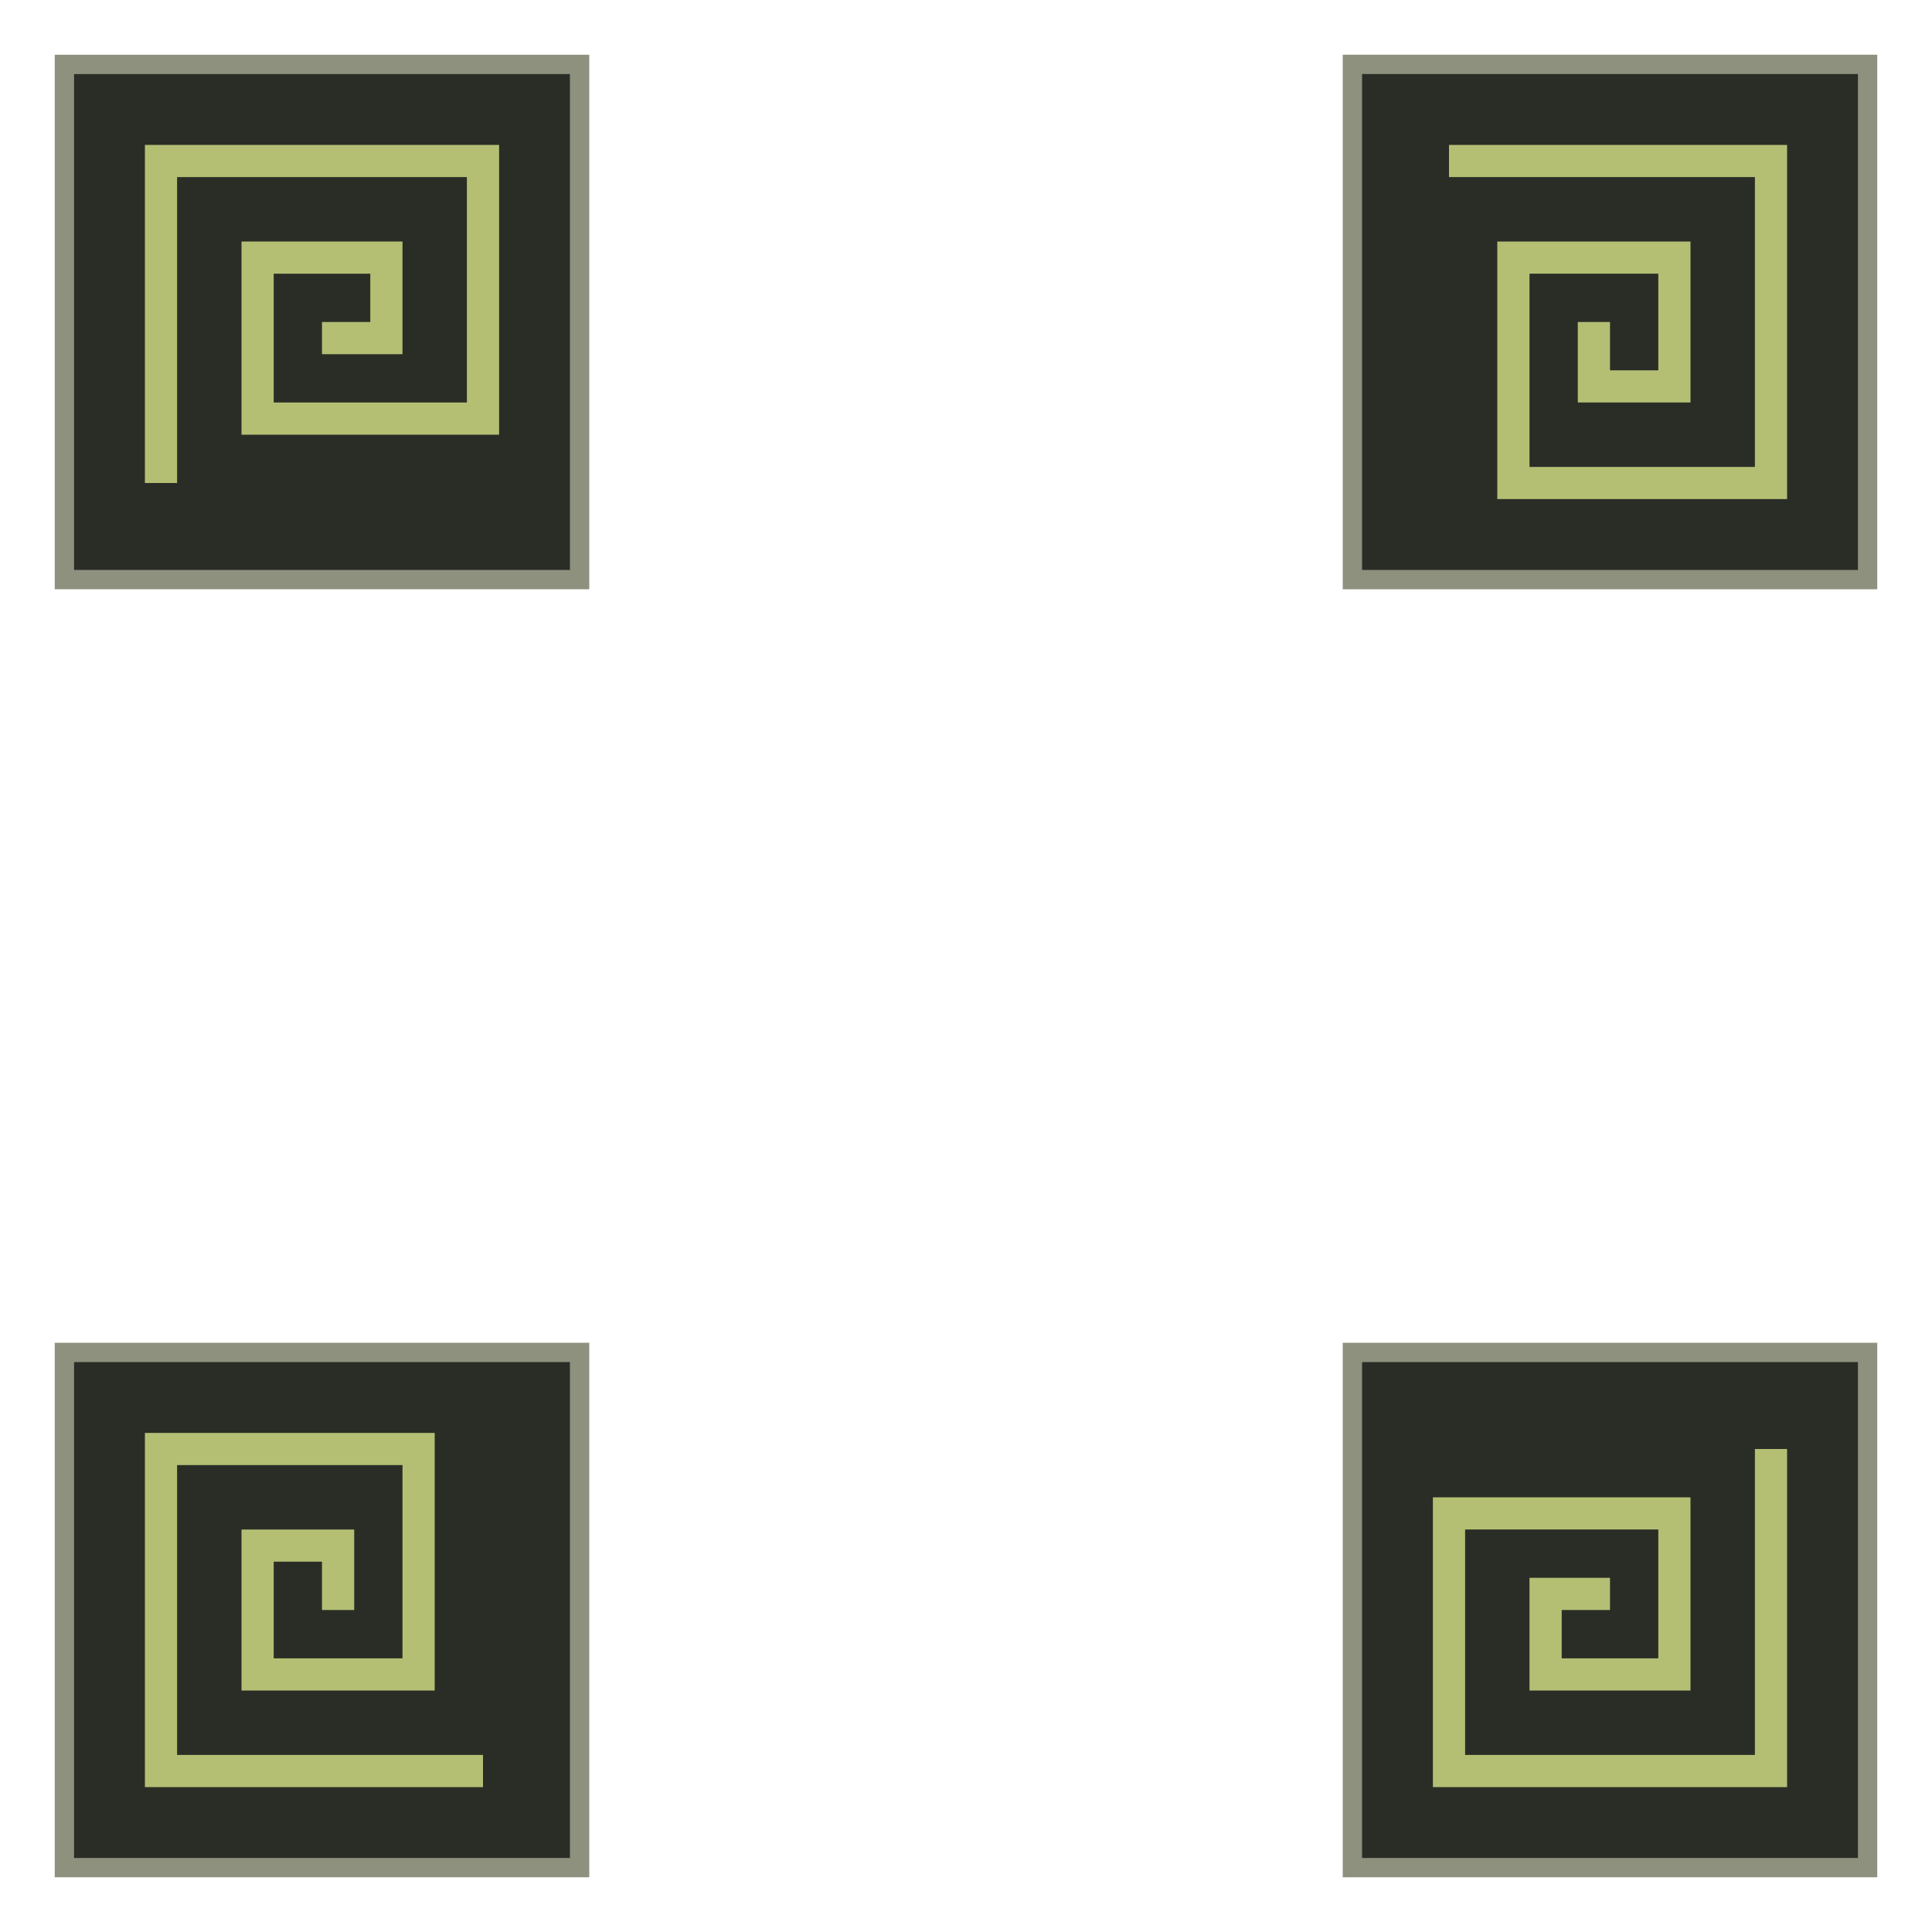
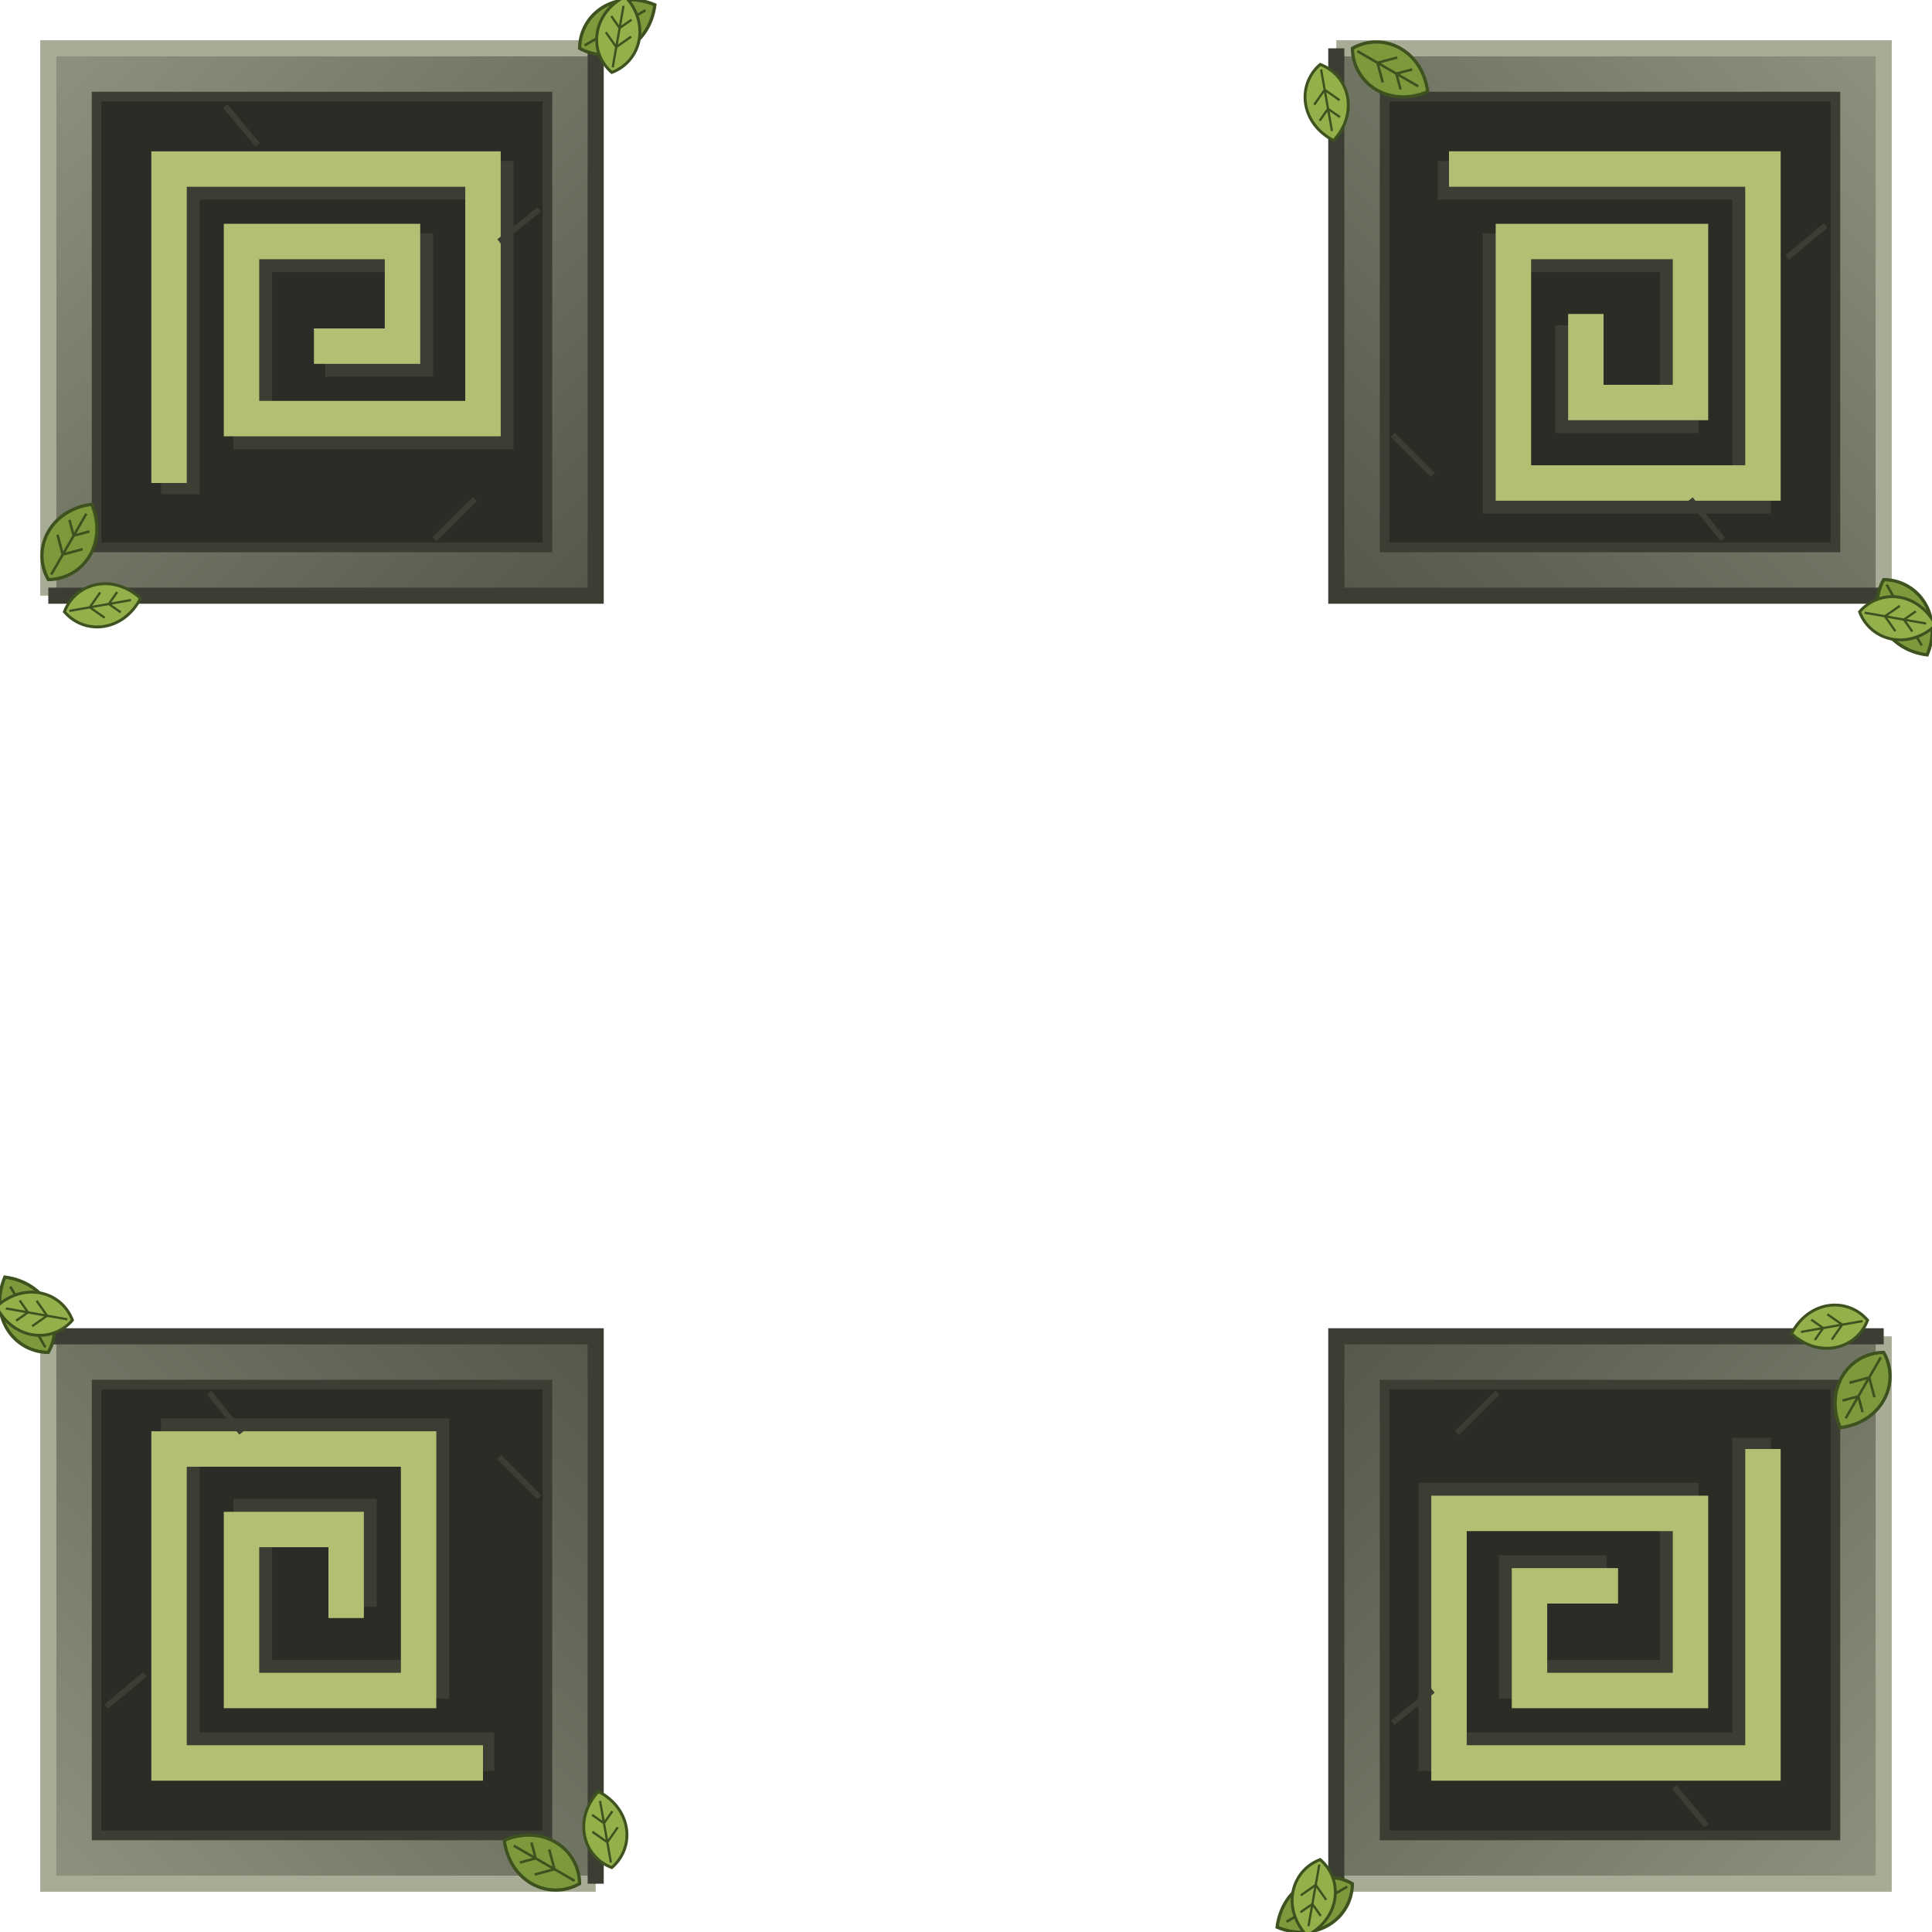
<svg xmlns="http://www.w3.org/2000/svg" viewBox="0 0 120 120" width="120" height="120">
+   <defs>
+     <linearGradient id="ts" x1="0" y1="0" x2="1" y2="1">
+       <stop offset="0" stop-color="#8d917d" stop-opacity="1" />
+       <stop offset="1" stop-color="#55584a" stop-opacity="1" />
+     </linearGradient>
+   </defs>
  <g transform="rotate(0 60 60)">
-     <rect x="4" y="4" width="32" height="32" fill="#2a2d26" stroke="#8d917d" stroke-width="1.2" />
-     <path d="M10 30 V10 H30 V26 H16 V16 H24 V21 H20" fill="none" stroke="#b4bf74" stroke-width="2" />
+     <rect x="3" y="3" width="34" height="34" fill="url(#ts)" />
+     <path d="M3 37 V3 H37" fill="none" stroke="#a8ab95" stroke-width="1" />
+     <path d="M3 37 H37 V3" fill="none" stroke="#3c3e33" stroke-width="1" />
+     <rect x="6" y="6" width="28" height="28" fill="#2a2d26" stroke="#3c3e33" stroke-width="0.6" />
+     <path d="M10.5 30 V10.5 H30 V26 H15 V15 H25 V21.5 H19.5" fill="none" stroke="#3c3e33" stroke-width="2.4" transform="translate(0.7 0.7)" />
+     <path d="M10.5 30 V10.5 H30 V26 H15 V15 H25 V21.5 H19.5" fill="none" stroke="#b4bf74" stroke-width="2.2" />
+     <path d="M14 6.6 L16 9 M27 33.5 L29.5 31 M33.5 13 L31 15" stroke="#3c3e33" stroke-width="0.35" />
+     <g transform="translate(3 36) rotate(-60) scale(0.45)">
+       <path d="M0 0 C2.5 -4.2 8.5 -4.6 12 0 C8.5 4.6 2.5 4.2 0 0 Z" fill="#7c9a3c" stroke="#3e5220" stroke-width="0.45" />
+       <path d="M0.8 0 H10.5 M4 0 L6 -2 M4 0 L6 2 M7 0 L8.6 -1.6 M7 0 L8.6 1.6" stroke="#3e5220" stroke-width="0.35" fill="none" />
+     </g>
+     <g transform="translate(4 38) rotate(-10) scale(0.4)">
+       <path d="M0 0 C2.5 -4.2 8.5 -4.6 12 0 C8.5 4.6 2.5 4.2 0 0 Z" fill="#93b04a" stroke="#3e5220" stroke-width="0.45" />
+       <path d="M0.8 0 H10.5 M4 0 L6 -2 M4 0 L6 2 M7 0 L8.6 -1.6 M7 0 L8.6 1.6" stroke="#3e5220" stroke-width="0.35" fill="none" />
+     </g>
+     <g transform="translate(36 3) rotate(-30) scale(0.45)">
+       <path d="M0 0 C2.5 -4.2 8.5 -4.6 12 0 C8.5 4.6 2.5 4.2 0 0 Z" fill="#7c9a3c" stroke="#3e5220" stroke-width="0.45" />
+       <path d="M0.8 0 H10.5 M4 0 L6 -2 M4 0 L6 2 M7 0 L8.6 -1.6 M7 0 L8.6 1.6" stroke="#3e5220" stroke-width="0.35" fill="none" />
+     </g>
+     <g transform="translate(38 4.5) rotate(-80) scale(0.4)">
+       <path d="M0 0 C2.5 -4.2 8.5 -4.6 12 0 C8.5 4.6 2.5 4.2 0 0 Z" fill="#93b04a" stroke="#3e5220" stroke-width="0.45" />
+       <path d="M0.8 0 H10.5 M4 0 L6 -2 M4 0 L6 2 M7 0 L8.6 -1.6 M7 0 L8.6 1.6" stroke="#3e5220" stroke-width="0.35" fill="none" />
+     </g>
  </g>
  <g transform="rotate(90 60 60)">
-     <rect x="4" y="4" width="32" height="32" fill="#2a2d26" stroke="#8d917d" stroke-width="1.2" />
-     <path d="M10 30 V10 H30 V26 H16 V16 H24 V21 H20" fill="none" stroke="#b4bf74" stroke-width="2" />
+     <rect x="3" y="3" width="34" height="34" fill="url(#ts)" />
+     <path d="M3 37 V3 H37" fill="none" stroke="#a8ab95" stroke-width="1" />
+     <path d="M3 37 H37 V3" fill="none" stroke="#3c3e33" stroke-width="1" />
+     <rect x="6" y="6" width="28" height="28" fill="#2a2d26" stroke="#3c3e33" stroke-width="0.6" />
+     <path d="M10.5 30 V10.5 H30 V26 H15 V15 H25 V21.5 H19.5" fill="none" stroke="#3c3e33" stroke-width="2.4" transform="translate(0.7 0.7)" />
+     <path d="M10.5 30 V10.5 H30 V26 H15 V15 H25 V21.5 H19.5" fill="none" stroke="#b4bf74" stroke-width="2.2" />
+     <path d="M14 6.6 L16 9 M27 33.5 L29.5 31 M33.5 13 L31 15" stroke="#3c3e33" stroke-width="0.35" />
+     <g transform="translate(3 36) rotate(-60) scale(0.45)">
+       <path d="M0 0 C2.5 -4.2 8.5 -4.6 12 0 C8.5 4.6 2.5 4.2 0 0 Z" fill="#7c9a3c" stroke="#3e5220" stroke-width="0.45" />
+       <path d="M0.8 0 H10.5 M4 0 L6 -2 M4 0 L6 2 M7 0 L8.6 -1.6 M7 0 L8.6 1.6" stroke="#3e5220" stroke-width="0.35" fill="none" />
+     </g>
+     <g transform="translate(4 38) rotate(-10) scale(0.4)">
+       <path d="M0 0 C2.5 -4.2 8.5 -4.6 12 0 C8.5 4.6 2.5 4.2 0 0 Z" fill="#93b04a" stroke="#3e5220" stroke-width="0.45" />
+       <path d="M0.8 0 H10.5 M4 0 L6 -2 M4 0 L6 2 M7 0 L8.6 -1.6 M7 0 L8.6 1.6" stroke="#3e5220" stroke-width="0.35" fill="none" />
+     </g>
+     <g transform="translate(36 3) rotate(-30) scale(0.45)">
+       <path d="M0 0 C2.5 -4.2 8.5 -4.6 12 0 C8.5 4.6 2.5 4.2 0 0 Z" fill="#7c9a3c" stroke="#3e5220" stroke-width="0.45" />
+       <path d="M0.8 0 H10.5 M4 0 L6 -2 M4 0 L6 2 M7 0 L8.6 -1.6 M7 0 L8.6 1.6" stroke="#3e5220" stroke-width="0.35" fill="none" />
+     </g>
+     <g transform="translate(38 4.5) rotate(-80) scale(0.4)">
+       <path d="M0 0 C2.5 -4.2 8.5 -4.6 12 0 C8.5 4.6 2.5 4.2 0 0 Z" fill="#93b04a" stroke="#3e5220" stroke-width="0.45" />
+       <path d="M0.8 0 H10.5 M4 0 L6 -2 M4 0 L6 2 M7 0 L8.6 -1.6 M7 0 L8.6 1.6" stroke="#3e5220" stroke-width="0.35" fill="none" />
+     </g>
  </g>
  <g transform="rotate(180 60 60)">
-     <rect x="4" y="4" width="32" height="32" fill="#2a2d26" stroke="#8d917d" stroke-width="1.2" />
-     <path d="M10 30 V10 H30 V26 H16 V16 H24 V21 H20" fill="none" stroke="#b4bf74" stroke-width="2" />
+     <rect x="3" y="3" width="34" height="34" fill="url(#ts)" />
+     <path d="M3 37 V3 H37" fill="none" stroke="#a8ab95" stroke-width="1" />
+     <path d="M3 37 H37 V3" fill="none" stroke="#3c3e33" stroke-width="1" />
+     <rect x="6" y="6" width="28" height="28" fill="#2a2d26" stroke="#3c3e33" stroke-width="0.6" />
+     <path d="M10.5 30 V10.5 H30 V26 H15 V15 H25 V21.5 H19.5" fill="none" stroke="#3c3e33" stroke-width="2.4" transform="translate(0.7 0.7)" />
+     <path d="M10.5 30 V10.5 H30 V26 H15 V15 H25 V21.5 H19.5" fill="none" stroke="#b4bf74" stroke-width="2.2" />
+     <path d="M14 6.6 L16 9 M27 33.5 L29.5 31 M33.5 13 L31 15" stroke="#3c3e33" stroke-width="0.35" />
+     <g transform="translate(3 36) rotate(-60) scale(0.45)">
+       <path d="M0 0 C2.5 -4.2 8.5 -4.6 12 0 C8.5 4.6 2.5 4.2 0 0 Z" fill="#7c9a3c" stroke="#3e5220" stroke-width="0.45" />
+       <path d="M0.8 0 H10.5 M4 0 L6 -2 M4 0 L6 2 M7 0 L8.6 -1.6 M7 0 L8.6 1.6" stroke="#3e5220" stroke-width="0.35" fill="none" />
+     </g>
+     <g transform="translate(4 38) rotate(-10) scale(0.4)">
+       <path d="M0 0 C2.5 -4.2 8.5 -4.6 12 0 C8.5 4.6 2.5 4.2 0 0 Z" fill="#93b04a" stroke="#3e5220" stroke-width="0.45" />
+       <path d="M0.8 0 H10.5 M4 0 L6 -2 M4 0 L6 2 M7 0 L8.6 -1.6 M7 0 L8.6 1.6" stroke="#3e5220" stroke-width="0.35" fill="none" />
+     </g>
+     <g transform="translate(36 3) rotate(-30) scale(0.45)">
+       <path d="M0 0 C2.5 -4.2 8.5 -4.6 12 0 C8.5 4.6 2.5 4.2 0 0 Z" fill="#7c9a3c" stroke="#3e5220" stroke-width="0.45" />
+       <path d="M0.8 0 H10.5 M4 0 L6 -2 M4 0 L6 2 M7 0 L8.6 -1.6 M7 0 L8.6 1.6" stroke="#3e5220" stroke-width="0.35" fill="none" />
+     </g>
+     <g transform="translate(38 4.5) rotate(-80) scale(0.4)">
+       <path d="M0 0 C2.5 -4.2 8.5 -4.6 12 0 C8.5 4.6 2.5 4.2 0 0 Z" fill="#93b04a" stroke="#3e5220" stroke-width="0.45" />
+       <path d="M0.8 0 H10.5 M4 0 L6 -2 M4 0 L6 2 M7 0 L8.6 -1.6 M7 0 L8.6 1.6" stroke="#3e5220" stroke-width="0.35" fill="none" />
+     </g>
  </g>
  <g transform="rotate(270 60 60)">
-     <rect x="4" y="4" width="32" height="32" fill="#2a2d26" stroke="#8d917d" stroke-width="1.2" />
-     <path d="M10 30 V10 H30 V26 H16 V16 H24 V21 H20" fill="none" stroke="#b4bf74" stroke-width="2" />
+     <rect x="3" y="3" width="34" height="34" fill="url(#ts)" />
+     <path d="M3 37 V3 H37" fill="none" stroke="#a8ab95" stroke-width="1" />
+     <path d="M3 37 H37 V3" fill="none" stroke="#3c3e33" stroke-width="1" />
+     <rect x="6" y="6" width="28" height="28" fill="#2a2d26" stroke="#3c3e33" stroke-width="0.6" />
+     <path d="M10.5 30 V10.5 H30 V26 H15 V15 H25 V21.5 H19.5" fill="none" stroke="#3c3e33" stroke-width="2.4" transform="translate(0.7 0.7)" />
+     <path d="M10.5 30 V10.5 H30 V26 H15 V15 H25 V21.5 H19.5" fill="none" stroke="#b4bf74" stroke-width="2.2" />
+     <path d="M14 6.6 L16 9 M27 33.5 L29.5 31 M33.5 13 L31 15" stroke="#3c3e33" stroke-width="0.35" />
+     <g transform="translate(3 36) rotate(-60) scale(0.45)">
+       <path d="M0 0 C2.5 -4.2 8.5 -4.6 12 0 C8.5 4.6 2.5 4.2 0 0 Z" fill="#7c9a3c" stroke="#3e5220" stroke-width="0.45" />
+       <path d="M0.8 0 H10.5 M4 0 L6 -2 M4 0 L6 2 M7 0 L8.6 -1.6 M7 0 L8.6 1.6" stroke="#3e5220" stroke-width="0.35" fill="none" />
+     </g>
+     <g transform="translate(4 38) rotate(-10) scale(0.4)">
+       <path d="M0 0 C2.5 -4.2 8.5 -4.6 12 0 C8.5 4.6 2.5 4.2 0 0 Z" fill="#93b04a" stroke="#3e5220" stroke-width="0.45" />
+       <path d="M0.8 0 H10.5 M4 0 L6 -2 M4 0 L6 2 M7 0 L8.6 -1.6 M7 0 L8.6 1.6" stroke="#3e5220" stroke-width="0.35" fill="none" />
+     </g>
+     <g transform="translate(36 3) rotate(-30) scale(0.45)">
+       <path d="M0 0 C2.5 -4.2 8.5 -4.6 12 0 C8.5 4.6 2.5 4.2 0 0 Z" fill="#7c9a3c" stroke="#3e5220" stroke-width="0.45" />
+       <path d="M0.8 0 H10.5 M4 0 L6 -2 M4 0 L6 2 M7 0 L8.6 -1.6 M7 0 L8.6 1.6" stroke="#3e5220" stroke-width="0.35" fill="none" />
+     </g>
+     <g transform="translate(38 4.5) rotate(-80) scale(0.4)">
+       <path d="M0 0 C2.5 -4.2 8.5 -4.6 12 0 C8.5 4.6 2.5 4.2 0 0 Z" fill="#93b04a" stroke="#3e5220" stroke-width="0.45" />
+       <path d="M0.8 0 H10.5 M4 0 L6 -2 M4 0 L6 2 M7 0 L8.6 -1.6 M7 0 L8.6 1.6" stroke="#3e5220" stroke-width="0.35" fill="none" />
+     </g>
  </g>
</svg>
